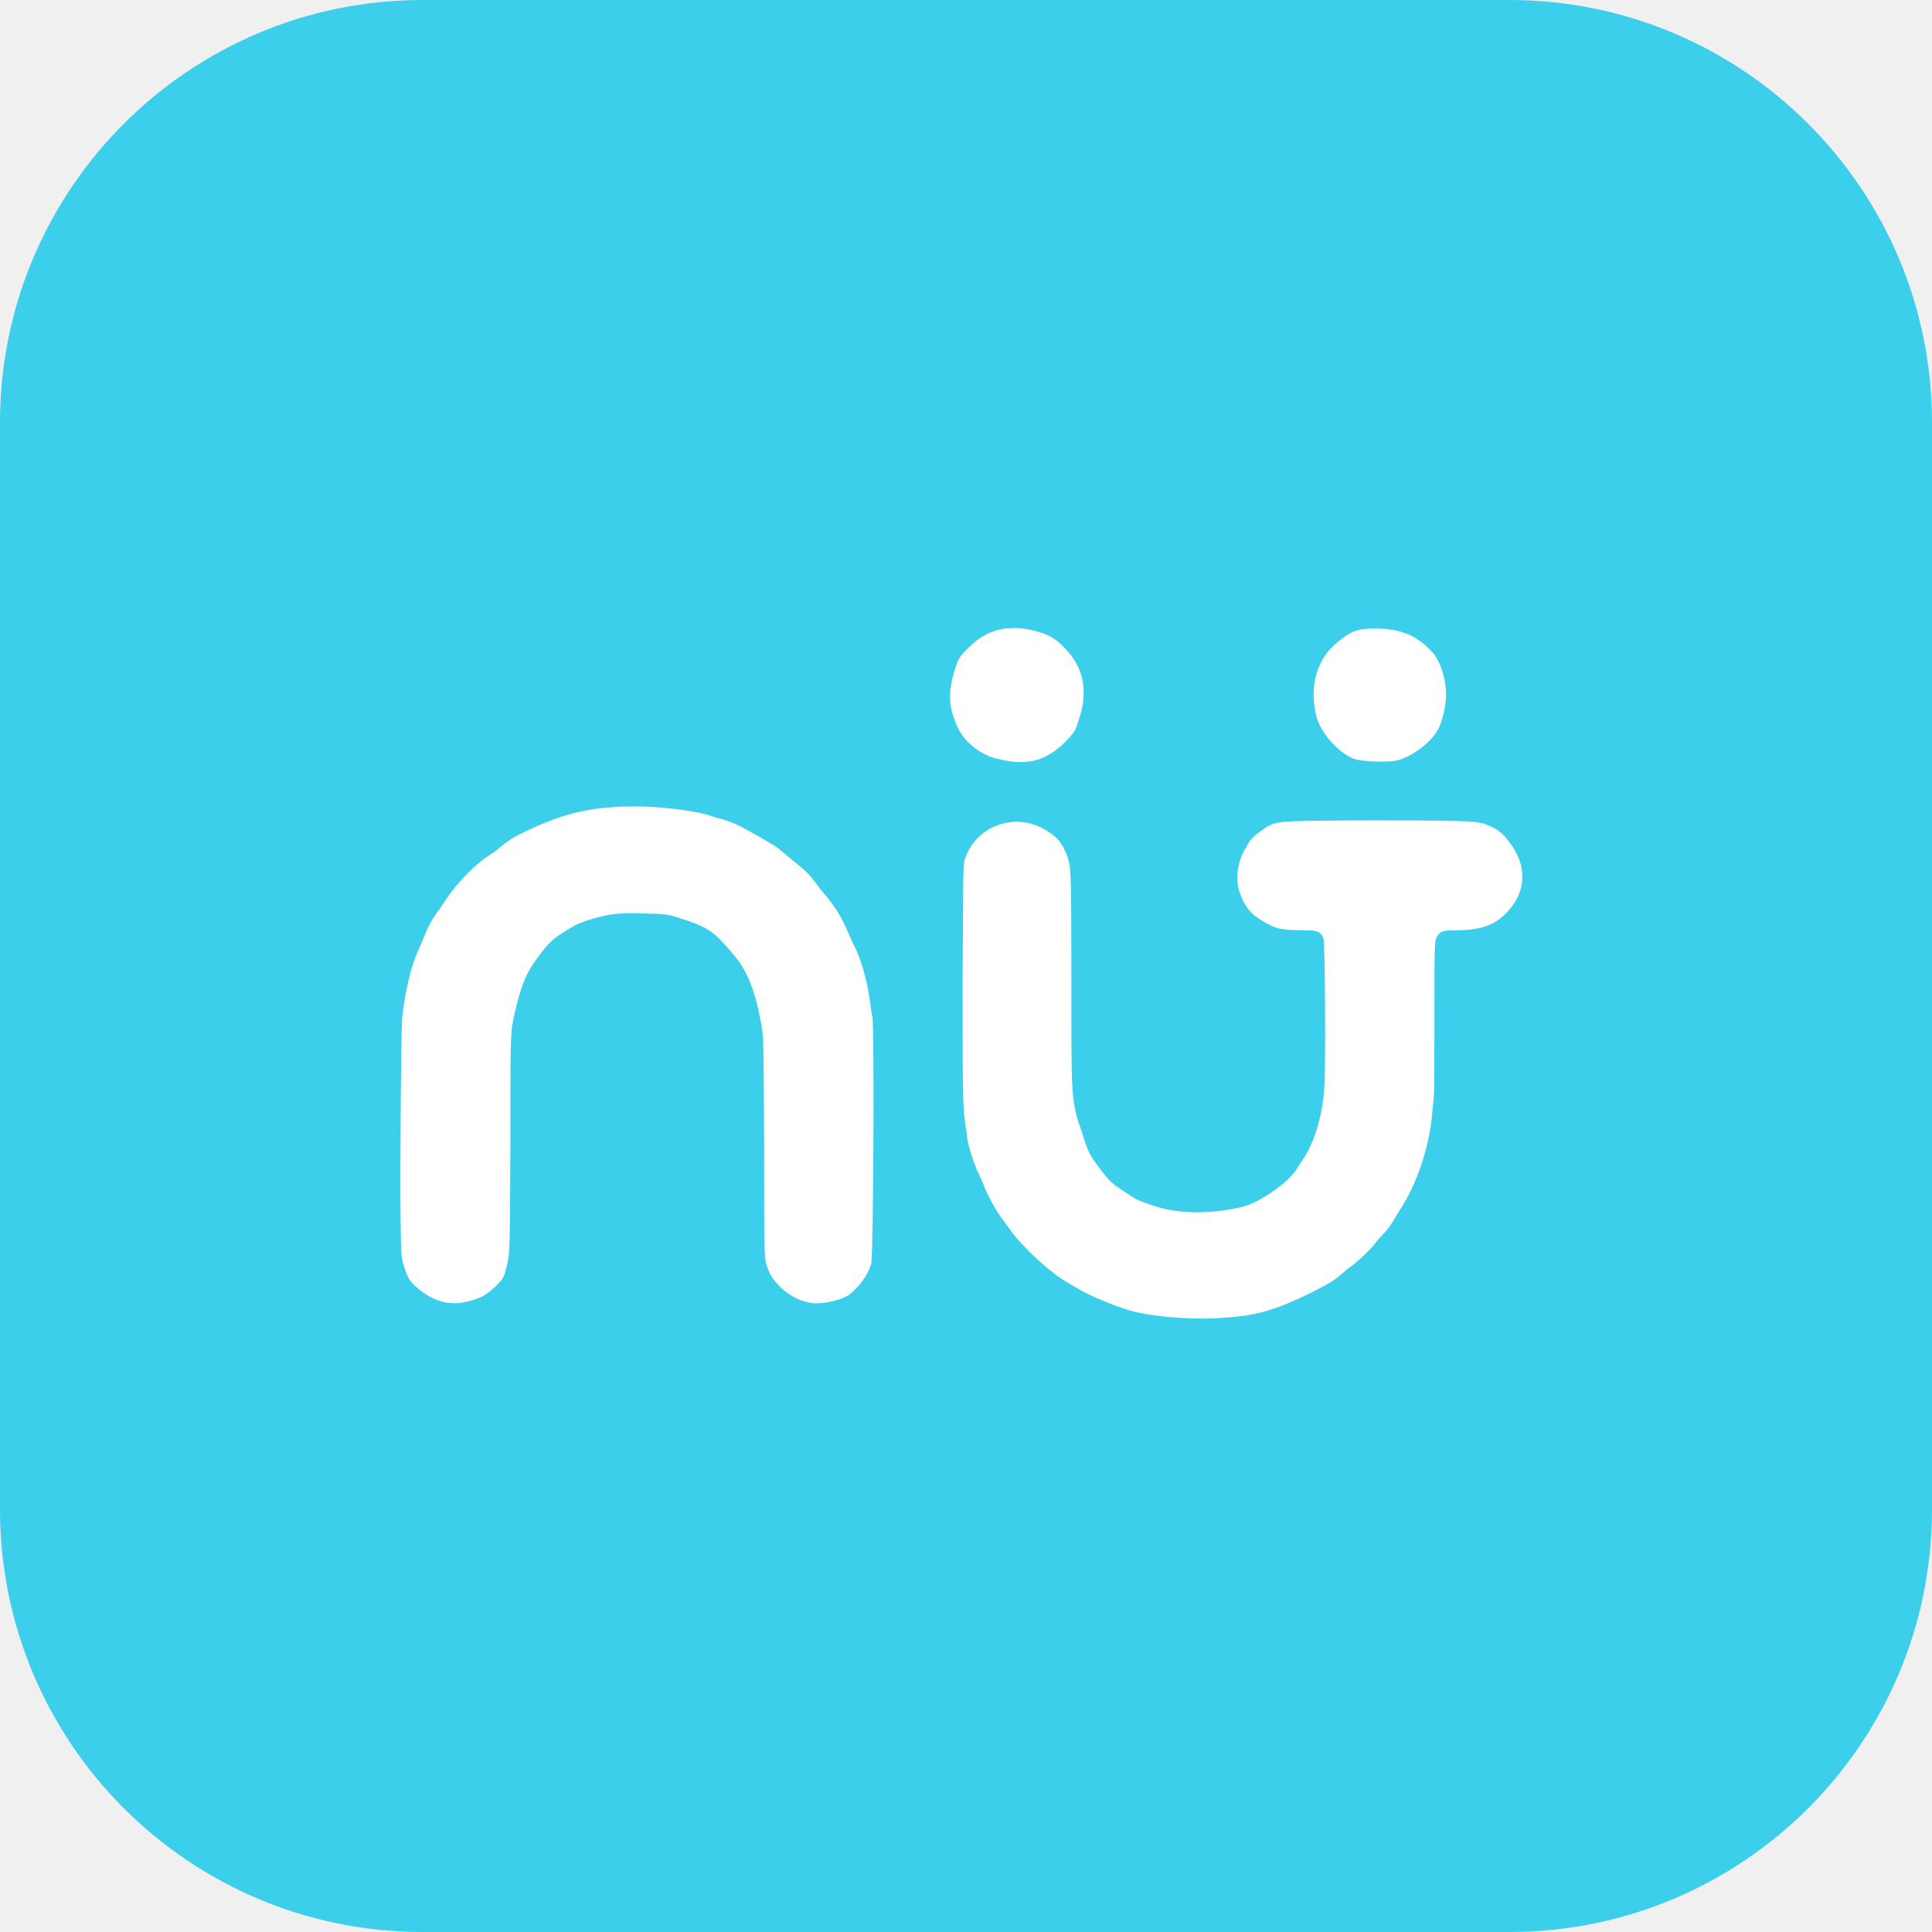
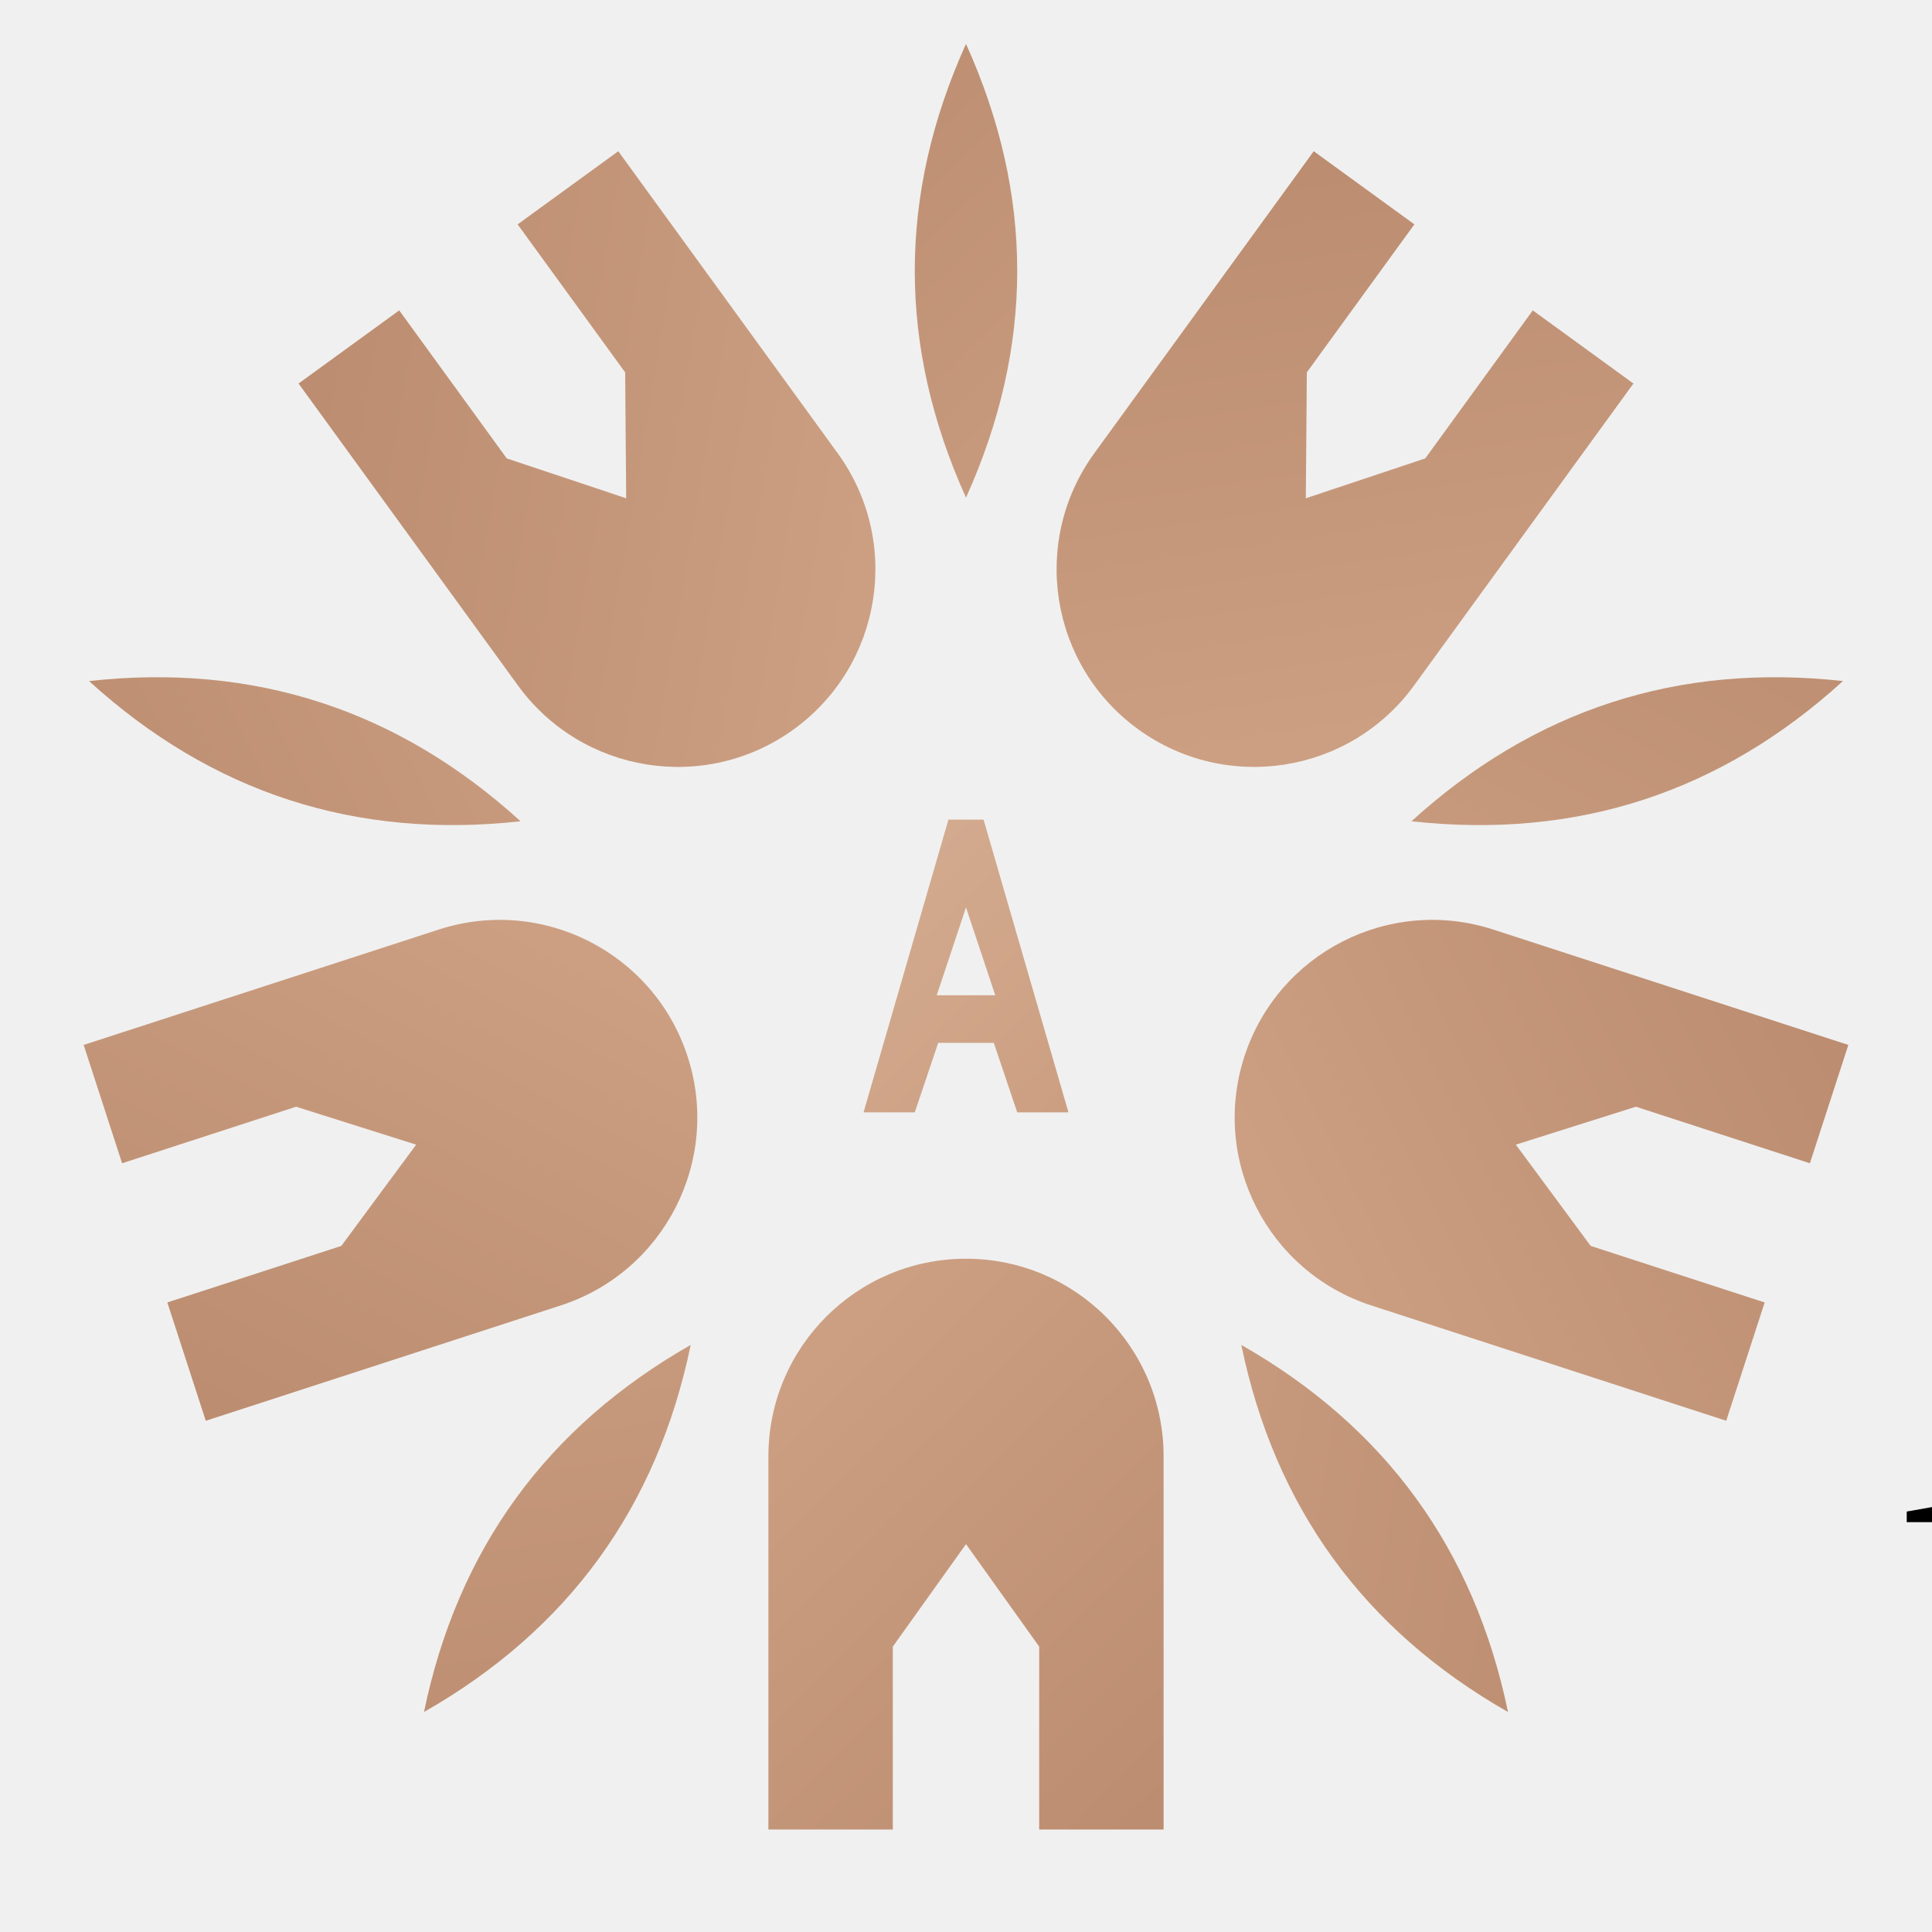
- <svg xmlns="http://www.w3.org/2000/svg" viewBox="0 0 512 512">
-   <rect width="512" height="512" rx="112" fill="#3BCFEB" />
-   <path fill="#fff" transform="translate(106.0 161.4) scale(1.4778)" d="M12.4 124.1C14.7 123.5 15.5 123 17.2 121.4C18.4 120.2 18.7 119.8 19 118.4C19.7 115.6 19.7 116.6 19.8 95.9C19.8 74.9 19.8 76.1 20.6 72.3C21.8 67.3 22.6 65.2 25 62.1C26.3 60.3 27.4 59.2 28.5 58.5C31.3 56.7 31.7 56.5 33.7 55.8C37.2 54.7 39.2 54.4 43.9 54.6C47.8 54.7 47.9 54.7 50.4 55.5C54.2 56.7 56 57.7 57.5 59.4C58 59.9 58.9 60.8 59.4 61.5C62.2 64.5 63.8 68.6 64.8 74.6C65.2 76.7 65.2 76.7 65.3 96.3C65.3 117.7 65.3 116.3 66 118.4C67.2 121.5 70.8 124.2 74.2 124.5C76.3 124.6 79.1 123.9 80.5 123C82.4 121.5 83.9 119.5 84.5 117.4C84.9 116.1 85.1 74.7 84.7 73C84.6 72.5 84.4 71.6 84.4 71.1C83.8 66.8 83 63.9 81.8 61.1C81.3 60.1 80.7 58.8 80.4 58.1C79.3 55.5 78.3 53.8 76.6 51.7C76 51 75.1 49.9 74.6 49.2C73.5 47.7 72.6 46.8 71.2 45.7C70.6 45.2 69.6 44.4 69 43.9C67.7 42.7 66.8 42.2 64.2 40.7C60.9 38.8 59.7 38.3 57.9 37.7C56.9 37.5 55.7 37.1 55.2 36.9C52.2 36.1 46.7 35.4 42.3 35.4C35.3 35.4 30.7 36.3 25.1 38.7C21.2 40.4 20 41.1 18.2 42.5C17.7 43 16.6 43.8 15.8 44.3C13.7 45.6 10.3 49 8.3 52C7.8 52.8 7 54 6.5 54.6C5.5 56.1 5.1 56.8 4.3 58.8C3.9 59.8 3.4 60.9 3.2 61.4C2.1 63.6 0.8 69 0.4 73.2C0.2 74.9 0 100.1 0.1 108.8C0.2 116.2 0.2 116.2 0.7 117.8C1.3 119.7 1.6 120.3 2.6 121.3C5.8 124.2 8.9 125.1 12.4 124.1ZM147.6 127.1C153.8 126.7 157 125.7 163.4 122.6C166.9 120.8 167.4 120.5 168.9 119.2C169.5 118.7 170.3 118 170.8 117.7C172.1 116.7 174.2 114.7 174.9 113.7C175.3 113.2 175.9 112.5 176.3 112.1C177.1 111.3 177.4 110.9 178.5 109.1C179 108.3 179.6 107.3 179.9 106.8C182.6 102.5 184.7 95.7 185.1 90.5C185.2 89.6 185.3 88.2 185.4 87.4C185.5 86.6 185.5 80.7 185.5 73.1C185.5 58.9 185.5 59.3 186.2 58.4C186.8 57.7 187.3 57.6 189.9 57.6C194 57.5 196.3 56.7 198.5 54.4C202.3 50.4 202.2 45.4 198.2 40.9C197.3 39.8 196.1 39.1 194.4 38.5C192.6 38 190.4 37.9 172.9 37.9C156.3 38 157.1 37.9 154.4 39.8C152.9 40.9 152.6 41.1 151.7 42.8C150.2 45.1 149.8 48.3 150.5 50.6C151.6 53.7 152.6 54.8 155.3 56.3C157.4 57.4 157.9 57.5 161.3 57.6C164.6 57.6 165 57.7 165.6 59.1C165.9 59.7 166 80.8 165.8 85.3C165.5 90.5 164.2 95 162.2 98.3C161.7 99 161.1 99.9 160.9 100.3C159.3 102.9 154.2 106.4 151.1 107.2C145 108.6 139.4 108.5 134.8 106.9C132.2 106 132 105.9 129.8 104.4C127.5 102.9 127 102.4 125.4 100.2C123.7 98 123.3 97.1 122.4 94.2C120.3 87.9 120.4 88.6 120.4 66.1C120.4 47.2 120.3 46.5 119.8 44.7C118.9 42.2 118.2 41.2 116.2 39.9C110.6 36.1 103 38.8 101.2 45.2C101 46.2 101 46.2 100.9 66.4C100.9 87.6 100.9 88.8 101.4 92.5C101.5 93.2 101.7 94.2 101.7 94.8C101.9 96.3 102.8 99 103.5 100.7C103.9 101.4 104.3 102.5 104.6 103.1C105.3 105 106.6 107.4 107.6 108.8C108.2 109.6 109 110.8 109.5 111.4C111.6 114.4 116.7 119.1 119.6 120.7C120.1 121 120.7 121.4 121.1 121.6C123.7 123.2 129 125.4 132.1 126.1C136 127 142.8 127.5 147.6 127.1ZM114.1 27.1C116.2 26.5 118.2 25.1 120 23.1C121.1 21.8 121.2 21.7 121.9 19.3C123.3 15 122.6 10.9 120 7.9C118.1 5.6 116.6 4.6 113.8 3.9C109.2 2.7 105.3 3.6 102.1 6.8C100.4 8.4 100 9 99.4 11.2C98.2 15.3 98.4 17.6 100 21.2C101.2 23.9 104.3 26.3 107.3 26.9C110.2 27.6 112.1 27.6 114.1 27.1ZM178.6 27.2C181.2 26.7 185 23.9 186.2 21.5C186.7 20.7 187.4 18 187.5 16.7C187.9 13.5 186.8 9.6 185.1 7.7C182.3 4.7 179.4 3.5 174.8 3.5C171.5 3.5 170.3 4 167.5 6.5C164.3 9.4 163.1 14.1 164.3 19.1C165 22.2 168.5 26 171.2 26.9C172.9 27.4 176.6 27.5 178.6 27.2Z" />
+ <svg xmlns="http://www.w3.org/2000/svg" viewBox="-132 -132 264 264">
+   <defs>
+     <linearGradient id="g" x1="-120" y1="-120" x2="120" y2="125" gradientUnits="userSpaceOnUse">
+       <stop offset="0" stop-color="#ecd7c2" />
+       <stop offset=".55" stop-color="#cda083" />
+       <stop offset="1" stop-color="#ad7c5f" />
+     </linearGradient>
+   </defs>
+   <g fill="url(#g)">
+     <path d="M-27 118V67a27 27 0 0 1 54 0v51H10V93L0 79l-10 14v25Z" transform="rotate(0)" />
+     <path d="M0 64Q14 95 0 126Q-14 95 0 64Z" transform="rotate(180)" />
+     <path d="M-27 118V67a27 27 0 0 1 54 0v51H10V93L0 79l-10 14v25Z" transform="rotate(72)" />
+     <path d="M0 64Q14 95 0 126Q-14 95 0 64Z" transform="rotate(252)" />
+     <path d="M-27 118V67a27 27 0 0 1 54 0v51H10V93L0 79l-10 14v25Z" transform="rotate(144)" />
+     <path d="M0 64Q14 95 0 126Q-14 95 0 64Z" transform="rotate(324)" />
+     <path d="M-27 118V67a27 27 0 0 1 54 0v51H10V93L0 79l-10 14v25Z" transform="rotate(216)" />
+     <path d="M0 64Q14 95 0 126Q-14 95 0 64Z" transform="rotate(396)" />
+     <path d="M-27 118V67a27 27 0 0 1 54 0v51H10V93L0 79l-10 14v25Z" transform="rotate(288)" />
+     <path d="M0 64Q14 95 0 126Q-14 95 0 64Z" transform="rotate(468)" />
+     <path d="M-14 20h7l3.2-9.5h7.6L7 20h7L2.4-20h-4.8ZM-4 4 0-8l4 12Z" fill-rule="evenodd" />
+   </g>
+   <text x="128" y="76" textLength="338" lengthAdjust="spacingAndGlyphs" class="fill-ink font-logo" font-size="56" font-weight="500">ALBANIAH</text>
</svg>
